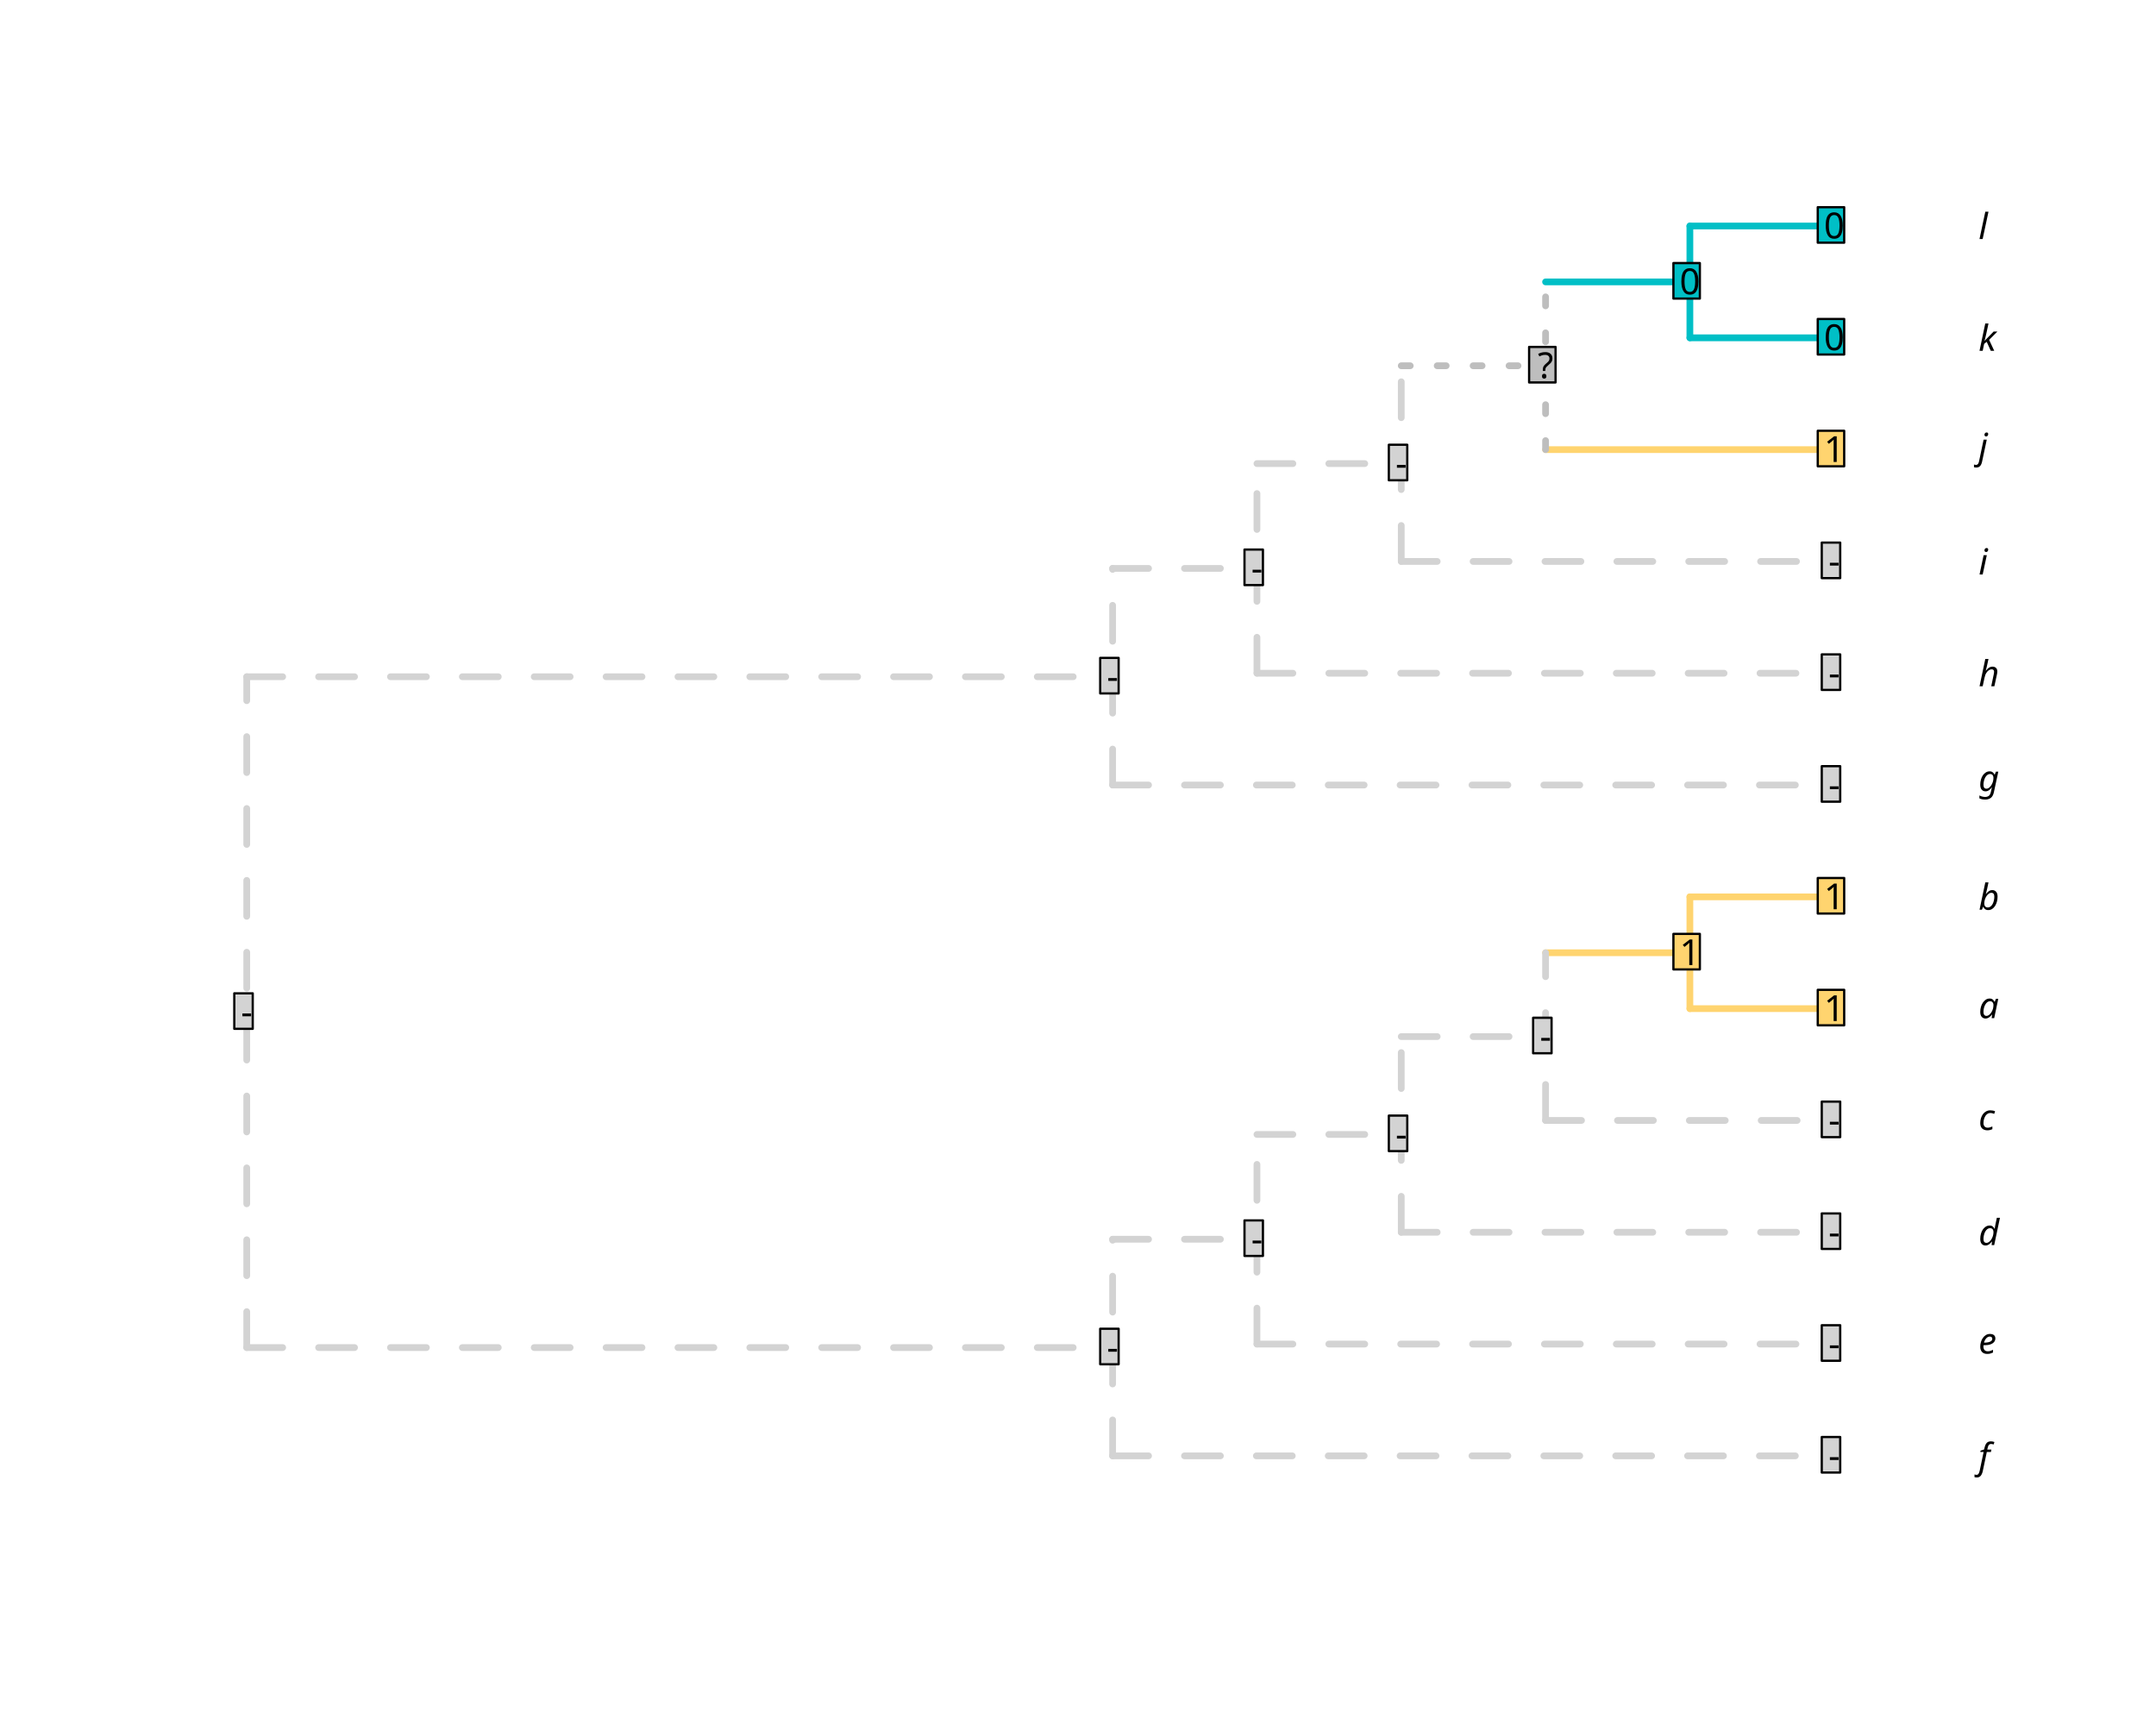
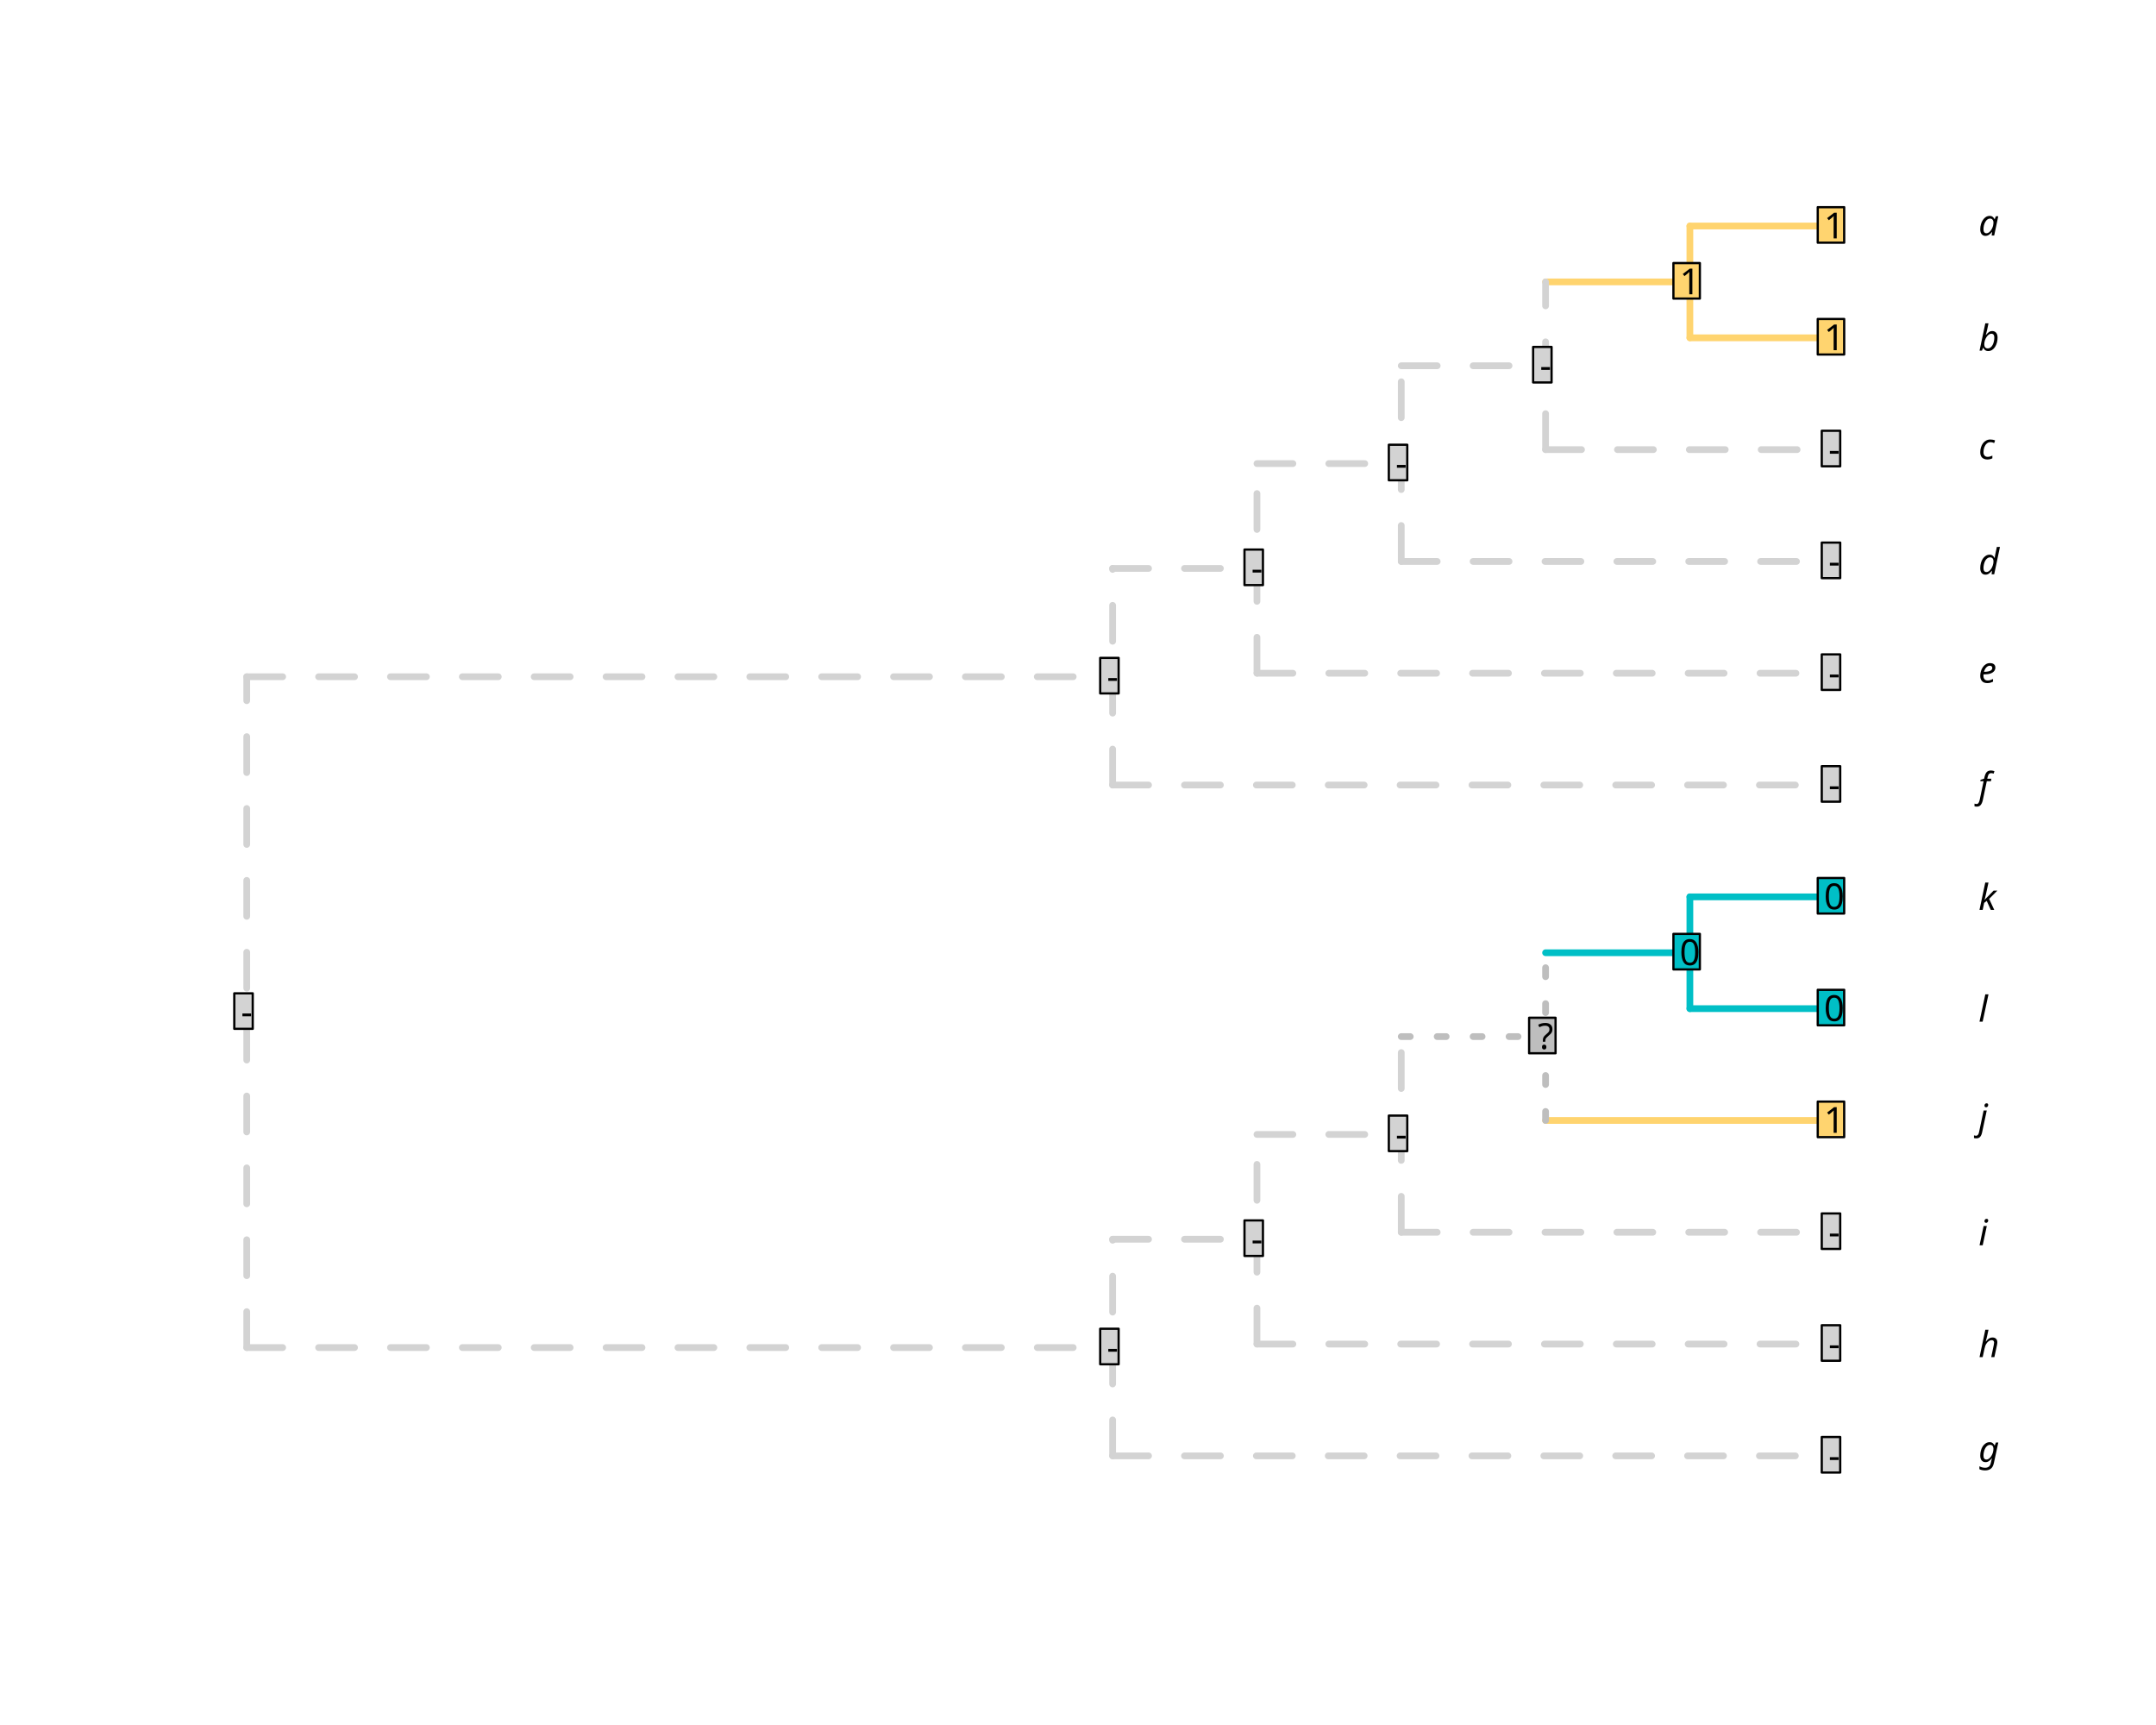
<svg xmlns="http://www.w3.org/2000/svg" class="svglite" data-engine-version="2.0" width="720.00pt" height="576.00pt" viewBox="0 0 720.00 576.00">
  <defs>
    <style type="text/css">
    .svglite line, .svglite polyline, .svglite polygon, .svglite path, .svglite rect, .svglite circle {
      fill: none;
      stroke: #000000;
      stroke-linecap: round;
      stroke-linejoin: round;
      stroke-miterlimit: 10.00;
    }
  </style>
  </defs>
  <rect width="100%" height="100%" style="stroke: none; fill: #FFFFFF;" />
  <defs>
    <clipPath id="cpMC4wMHw3MjAuMDB8MC4wMHw1NzYuMDA=">
      <rect x="0.00" y="0.00" width="720.00" height="576.00" />
    </clipPath>
  </defs>
  <g clip-path="url(#cpMC4wMHw3MjAuMDB8MC4wMHw1NzYuMDA=)">
</g>
  <defs>
    <clipPath id="cpNTkuMDR8Njg5Ljc2fDU5LjA0fDUwMi41Ng==">
      <rect x="59.04" y="59.04" width="630.72" height="443.52" />
    </clipPath>
  </defs>
  <g clip-path="url(#cpNTkuMDR8Njg5Ljc2fDU5LjA0fDUwMi41Ng==)">
    <line x1="82.40" y1="449.97" x2="371.56" y2="449.97" style="stroke-width: 2.25; stroke: #D3D3D3; stroke-dasharray: 12.00,12.00;" />
    <line x1="371.56" y1="486.13" x2="612.54" y2="486.13" style="stroke-width: 2.25; stroke: #D3D3D3; stroke-dasharray: 12.00,12.00;" />
    <line x1="371.56" y1="413.80" x2="419.76" y2="413.80" style="stroke-width: 2.25; stroke: #D3D3D3; stroke-dasharray: 12.00,12.00;" />
    <line x1="419.76" y1="448.80" x2="612.54" y2="448.80" style="stroke-width: 2.25; stroke: #D3D3D3; stroke-dasharray: 12.00,12.00;" />
    <line x1="419.76" y1="378.80" x2="467.95" y2="378.80" style="stroke-width: 2.25; stroke: #D3D3D3; stroke-dasharray: 12.00,12.00;" />
    <line x1="467.95" y1="411.47" x2="612.54" y2="411.47" style="stroke-width: 2.25; stroke: #D3D3D3; stroke-dasharray: 12.00,12.00;" />
-     <line x1="467.95" y1="346.13" x2="516.15" y2="346.13" style="stroke-width: 2.25; stroke: #D3D3D3; stroke-dasharray: 12.00,12.00;" />
-     <line x1="516.15" y1="374.13" x2="612.54" y2="374.13" style="stroke-width: 2.25; stroke: #D3D3D3; stroke-dasharray: 12.00,12.00;" />
-     <line x1="516.15" y1="318.13" x2="564.34" y2="318.13" style="stroke-width: 2.25; stroke: #FFD46F;" />
-     <line x1="564.34" y1="336.80" x2="612.54" y2="336.80" style="stroke-width: 2.25; stroke: #FFD46F;" />
-     <line x1="564.34" y1="299.47" x2="612.54" y2="299.47" style="stroke-width: 2.25; stroke: #FFD46F;" />
+     <line x1="467.95" y1="346.13" x2="516.15" y2="346.13" style="stroke-width: 2.25; stroke: #BEBEBE; stroke-dasharray: 3.00,9.00;" />
+     <line x1="516.15" y1="374.13" x2="612.54" y2="374.13" style="stroke-width: 2.25; stroke: #FFD46F;" />
+     <line x1="516.15" y1="318.13" x2="564.34" y2="318.13" style="stroke-width: 2.25; stroke: #00BFC6;" />
+     <line x1="564.34" y1="336.80" x2="612.54" y2="336.80" style="stroke-width: 2.25; stroke: #00BFC6;" />
+     <line x1="564.34" y1="299.47" x2="612.54" y2="299.47" style="stroke-width: 2.25; stroke: #00BFC6;" />
    <line x1="82.40" y1="225.97" x2="371.56" y2="225.97" style="stroke-width: 2.25; stroke: #D3D3D3; stroke-dasharray: 12.00,12.00;" />
    <line x1="371.56" y1="262.13" x2="612.54" y2="262.13" style="stroke-width: 2.25; stroke: #D3D3D3; stroke-dasharray: 12.00,12.00;" />
    <line x1="371.56" y1="189.80" x2="419.76" y2="189.80" style="stroke-width: 2.25; stroke: #D3D3D3; stroke-dasharray: 12.00,12.00;" />
    <line x1="419.76" y1="224.80" x2="612.54" y2="224.80" style="stroke-width: 2.25; stroke: #D3D3D3; stroke-dasharray: 12.00,12.00;" />
    <line x1="419.76" y1="154.80" x2="467.95" y2="154.80" style="stroke-width: 2.25; stroke: #D3D3D3; stroke-dasharray: 12.00,12.00;" />
    <line x1="467.95" y1="187.47" x2="612.54" y2="187.47" style="stroke-width: 2.25; stroke: #D3D3D3; stroke-dasharray: 12.00,12.00;" />
-     <line x1="467.95" y1="122.13" x2="516.15" y2="122.13" style="stroke-width: 2.25; stroke: #BEBEBE; stroke-dasharray: 3.00,9.00;" />
-     <line x1="516.15" y1="150.13" x2="612.54" y2="150.13" style="stroke-width: 2.25; stroke: #FFD46F;" />
-     <line x1="516.15" y1="94.13" x2="564.34" y2="94.13" style="stroke-width: 2.25; stroke: #00BFC6;" />
-     <line x1="564.34" y1="112.80" x2="612.54" y2="112.80" style="stroke-width: 2.25; stroke: #00BFC6;" />
-     <line x1="564.34" y1="75.47" x2="612.54" y2="75.47" style="stroke-width: 2.25; stroke: #00BFC6;" />
+     <line x1="467.95" y1="122.13" x2="516.15" y2="122.13" style="stroke-width: 2.25; stroke: #D3D3D3; stroke-dasharray: 12.00,12.00;" />
+     <line x1="516.15" y1="150.13" x2="612.54" y2="150.13" style="stroke-width: 2.25; stroke: #D3D3D3; stroke-dasharray: 12.00,12.00;" />
+     <line x1="516.15" y1="94.13" x2="564.34" y2="94.13" style="stroke-width: 2.25; stroke: #FFD46F;" />
+     <line x1="564.34" y1="112.80" x2="612.54" y2="112.80" style="stroke-width: 2.25; stroke: #FFD46F;" />
+     <line x1="564.34" y1="75.47" x2="612.54" y2="75.47" style="stroke-width: 2.25; stroke: #FFD46F;" />
    <line x1="82.40" y1="449.97" x2="82.40" y2="225.97" style="stroke-width: 2.25; stroke: #D3D3D3; stroke-dasharray: 12.00,12.00;" />
+     <line x1="371.56" y1="262.13" x2="371.56" y2="189.80" style="stroke-width: 2.25; stroke: #D3D3D3; stroke-dasharray: 12.00,12.00;" />
+     <line x1="419.76" y1="224.80" x2="419.76" y2="154.80" style="stroke-width: 2.25; stroke: #D3D3D3; stroke-dasharray: 12.00,12.00;" />
+     <line x1="467.95" y1="187.47" x2="467.95" y2="122.13" style="stroke-width: 2.25; stroke: #D3D3D3; stroke-dasharray: 12.00,12.00;" />
+     <line x1="516.15" y1="150.13" x2="516.15" y2="94.13" style="stroke-width: 2.25; stroke: #D3D3D3; stroke-dasharray: 12.00,12.00;" />
+     <line x1="564.34" y1="112.80" x2="564.34" y2="75.47" style="stroke-width: 2.25; stroke: #FFD46F;" />
    <line x1="371.56" y1="486.13" x2="371.56" y2="413.80" style="stroke-width: 2.25; stroke: #D3D3D3; stroke-dasharray: 12.00,12.00;" />
    <line x1="419.76" y1="448.80" x2="419.76" y2="378.80" style="stroke-width: 2.25; stroke: #D3D3D3; stroke-dasharray: 12.00,12.00;" />
    <line x1="467.95" y1="411.47" x2="467.95" y2="346.13" style="stroke-width: 2.25; stroke: #D3D3D3; stroke-dasharray: 12.00,12.00;" />
-     <line x1="516.15" y1="374.13" x2="516.15" y2="318.13" style="stroke-width: 2.25; stroke: #D3D3D3; stroke-dasharray: 12.00,12.00;" />
-     <line x1="564.34" y1="336.80" x2="564.34" y2="299.47" style="stroke-width: 2.25; stroke: #FFD46F;" />
-     <line x1="371.56" y1="262.13" x2="371.56" y2="189.80" style="stroke-width: 2.25; stroke: #D3D3D3; stroke-dasharray: 12.00,12.00;" />
-     <line x1="419.76" y1="224.80" x2="419.76" y2="154.80" style="stroke-width: 2.25; stroke: #D3D3D3; stroke-dasharray: 12.00,12.00;" />
-     <line x1="467.95" y1="187.47" x2="467.95" y2="122.13" style="stroke-width: 2.25; stroke: #D3D3D3; stroke-dasharray: 12.00,12.00;" />
-     <line x1="516.15" y1="150.13" x2="516.15" y2="94.13" style="stroke-width: 2.25; stroke: #BEBEBE; stroke-dasharray: 3.00,9.00;" />
-     <line x1="564.34" y1="112.80" x2="564.34" y2="75.47" style="stroke-width: 2.25; stroke: #00BFC6;" />
-     <text x="660.73" y="339.97" style="font-size: 12.00px; font-style: italic; font-family: sans;" textLength="6.67px" lengthAdjust="spacingAndGlyphs">a</text>
-     <text x="660.73" y="303.76" style="font-size: 12.00px; font-style: italic; font-family: sans;" textLength="6.67px" lengthAdjust="spacingAndGlyphs">b</text>
-     <text x="660.73" y="377.30" style="font-size: 12.00px; font-style: italic; font-family: sans;" textLength="6.00px" lengthAdjust="spacingAndGlyphs">c</text>
-     <text x="660.73" y="415.76" style="font-size: 12.00px; font-style: italic; font-family: sans;" textLength="6.67px" lengthAdjust="spacingAndGlyphs">d</text>
-     <text x="660.73" y="451.97" style="font-size: 12.00px; font-style: italic; font-family: sans;" textLength="6.67px" lengthAdjust="spacingAndGlyphs">e</text>
-     <text x="660.73" y="490.47" style="font-size: 12.00px; font-style: italic; font-family: sans;" textLength="3.33px" lengthAdjust="spacingAndGlyphs">f</text>
-     <text x="660.73" y="264.11" style="font-size: 12.00px; font-style: italic; font-family: sans;" textLength="6.67px" lengthAdjust="spacingAndGlyphs">g</text>
-     <text x="660.73" y="229.15" style="font-size: 12.00px; font-style: italic; font-family: sans;" textLength="6.67px" lengthAdjust="spacingAndGlyphs">h</text>
-     <text x="660.73" y="191.82" style="font-size: 12.00px; font-style: italic; font-family: sans;" textLength="2.66px" lengthAdjust="spacingAndGlyphs">i</text>
-     <text x="660.73" y="153.24" style="font-size: 12.00px; font-style: italic; font-family: sans;" textLength="2.66px" lengthAdjust="spacingAndGlyphs">j</text>
-     <text x="660.73" y="117.15" style="font-size: 12.00px; font-style: italic; font-family: sans;" textLength="6.00px" lengthAdjust="spacingAndGlyphs">k</text>
-     <text x="660.73" y="79.82" style="font-size: 12.00px; font-style: italic; font-family: sans;" textLength="2.66px" lengthAdjust="spacingAndGlyphs">l</text>
-     <rect x="607.04" y="330.51" width="8.83" height="11.86" style="stroke-width: 0.75; fill: #FFD46F;" />
-     <rect x="607.04" y="293.18" width="8.83" height="11.86" style="stroke-width: 0.75; fill: #FFD46F;" />
-     <rect x="608.38" y="367.84" width="6.16" height="11.86" style="stroke-width: 0.75; fill: #D3D3D3;" />
+     <line x1="516.15" y1="374.13" x2="516.15" y2="318.13" style="stroke-width: 2.25; stroke: #BEBEBE; stroke-dasharray: 3.00,9.00;" />
+     <line x1="564.34" y1="336.80" x2="564.34" y2="299.47" style="stroke-width: 2.25; stroke: #00BFC6;" />
+     <text x="660.73" y="78.64" style="font-size: 12.00px; font-style: italic; font-family: sans;" textLength="6.67px" lengthAdjust="spacingAndGlyphs">a</text>
+     <text x="660.73" y="117.09" style="font-size: 12.00px; font-style: italic; font-family: sans;" textLength="6.67px" lengthAdjust="spacingAndGlyphs">b</text>
+     <text x="660.73" y="153.30" style="font-size: 12.00px; font-style: italic; font-family: sans;" textLength="6.00px" lengthAdjust="spacingAndGlyphs">c</text>
+     <text x="660.73" y="191.76" style="font-size: 12.00px; font-style: italic; font-family: sans;" textLength="6.67px" lengthAdjust="spacingAndGlyphs">d</text>
+     <text x="660.73" y="227.97" style="font-size: 12.00px; font-style: italic; font-family: sans;" textLength="6.67px" lengthAdjust="spacingAndGlyphs">e</text>
+     <text x="660.73" y="266.47" style="font-size: 12.00px; font-style: italic; font-family: sans;" textLength="3.33px" lengthAdjust="spacingAndGlyphs">f</text>
+     <text x="660.73" y="488.11" style="font-size: 12.00px; font-style: italic; font-family: sans;" textLength="6.67px" lengthAdjust="spacingAndGlyphs">g</text>
+     <text x="660.73" y="453.15" style="font-size: 12.00px; font-style: italic; font-family: sans;" textLength="6.67px" lengthAdjust="spacingAndGlyphs">h</text>
+     <text x="660.73" y="415.82" style="font-size: 12.00px; font-style: italic; font-family: sans;" textLength="2.66px" lengthAdjust="spacingAndGlyphs">i</text>
+     <text x="660.73" y="377.24" style="font-size: 12.00px; font-style: italic; font-family: sans;" textLength="2.66px" lengthAdjust="spacingAndGlyphs">j</text>
+     <text x="660.73" y="303.82" style="font-size: 12.00px; font-style: italic; font-family: sans;" textLength="6.00px" lengthAdjust="spacingAndGlyphs">k</text>
+     <text x="660.73" y="341.15" style="font-size: 12.00px; font-style: italic; font-family: sans;" textLength="2.66px" lengthAdjust="spacingAndGlyphs">l</text>
+     <rect x="607.04" y="69.18" width="8.83" height="11.86" style="stroke-width: 0.75; fill: #FFD46F;" />
+     <rect x="607.04" y="106.51" width="8.83" height="11.86" style="stroke-width: 0.75; fill: #FFD46F;" />
+     <rect x="608.38" y="143.84" width="6.16" height="11.86" style="stroke-width: 0.75; fill: #D3D3D3;" />
+     <rect x="608.38" y="181.18" width="6.16" height="11.86" style="stroke-width: 0.75; fill: #D3D3D3;" />
+     <rect x="608.38" y="218.51" width="6.16" height="11.86" style="stroke-width: 0.75; fill: #D3D3D3;" />
+     <rect x="608.38" y="255.84" width="6.16" height="11.86" style="stroke-width: 0.75; fill: #D3D3D3;" />
+     <rect x="608.38" y="479.84" width="6.16" height="11.86" style="stroke-width: 0.75; fill: #D3D3D3;" />
+     <rect x="608.38" y="442.51" width="6.16" height="11.86" style="stroke-width: 0.75; fill: #D3D3D3;" />
    <rect x="608.38" y="405.18" width="6.16" height="11.86" style="stroke-width: 0.75; fill: #D3D3D3;" />
-     <rect x="608.38" y="442.51" width="6.16" height="11.86" style="stroke-width: 0.75; fill: #D3D3D3;" />
-     <rect x="608.38" y="479.84" width="6.16" height="11.86" style="stroke-width: 0.75; fill: #D3D3D3;" />
-     <rect x="608.38" y="255.84" width="6.16" height="11.86" style="stroke-width: 0.75; fill: #D3D3D3;" />
-     <rect x="608.38" y="218.51" width="6.16" height="11.86" style="stroke-width: 0.75; fill: #D3D3D3;" />
-     <rect x="608.38" y="181.18" width="6.16" height="11.86" style="stroke-width: 0.75; fill: #D3D3D3;" />
-     <rect x="607.04" y="143.84" width="8.83" height="11.86" style="stroke-width: 0.75; fill: #FFD46F;" />
-     <rect x="607.04" y="106.51" width="8.83" height="11.86" style="stroke-width: 0.75; fill: #00BFC6;" />
-     <rect x="607.04" y="69.18" width="8.83" height="11.86" style="stroke-width: 0.75; fill: #00BFC6;" />
+     <rect x="607.04" y="367.84" width="8.83" height="11.86" style="stroke-width: 0.75; fill: #FFD46F;" />
+     <rect x="607.04" y="293.18" width="8.83" height="11.86" style="stroke-width: 0.75; fill: #00BFC6;" />
+     <rect x="607.04" y="330.51" width="8.83" height="11.86" style="stroke-width: 0.75; fill: #00BFC6;" />
    <rect x="78.24" y="331.68" width="6.16" height="11.86" style="stroke-width: 0.75; fill: #D3D3D3;" />
+     <rect x="367.41" y="219.68" width="6.16" height="11.86" style="stroke-width: 0.75; fill: #D3D3D3;" />
+     <rect x="415.60" y="183.51" width="6.16" height="11.86" style="stroke-width: 0.75; fill: #D3D3D3;" />
+     <rect x="463.80" y="148.51" width="6.16" height="11.86" style="stroke-width: 0.75; fill: #D3D3D3;" />
+     <rect x="511.99" y="115.84" width="6.16" height="11.86" style="stroke-width: 0.75; fill: #D3D3D3;" />
+     <rect x="558.84" y="87.84" width="8.83" height="11.86" style="stroke-width: 0.75; fill: #FFD46F;" />
    <rect x="367.41" y="443.68" width="6.16" height="11.86" style="stroke-width: 0.75; fill: #D3D3D3;" />
    <rect x="415.60" y="407.51" width="6.16" height="11.86" style="stroke-width: 0.75; fill: #D3D3D3;" />
    <rect x="463.80" y="372.51" width="6.16" height="11.86" style="stroke-width: 0.75; fill: #D3D3D3;" />
-     <rect x="511.99" y="339.84" width="6.16" height="11.86" style="stroke-width: 0.75; fill: #D3D3D3;" />
-     <rect x="558.84" y="311.84" width="8.83" height="11.86" style="stroke-width: 0.75; fill: #FFD46F;" />
-     <rect x="367.41" y="219.68" width="6.16" height="11.86" style="stroke-width: 0.75; fill: #D3D3D3;" />
-     <rect x="415.60" y="183.51" width="6.16" height="11.86" style="stroke-width: 0.75; fill: #D3D3D3;" />
-     <rect x="463.80" y="148.51" width="6.16" height="11.86" style="stroke-width: 0.75; fill: #D3D3D3;" />
-     <rect x="510.65" y="115.84" width="8.83" height="11.86" style="stroke-width: 0.75; fill: #BEBEBE;" />
-     <rect x="558.84" y="87.84" width="8.83" height="11.86" style="stroke-width: 0.75; fill: #00BFC6;" />
-     <text x="612.54" y="340.93" text-anchor="middle" style="font-size: 12.00px; font-family: sans;" textLength="6.67px" lengthAdjust="spacingAndGlyphs">1</text>
-     <text x="612.54" y="303.60" text-anchor="middle" style="font-size: 12.00px; font-family: sans;" textLength="6.67px" lengthAdjust="spacingAndGlyphs">1</text>
-     <text x="612.54" y="378.26" text-anchor="middle" style="font-size: 12.00px; font-family: sans;" textLength="4.00px" lengthAdjust="spacingAndGlyphs">-</text>
+     <rect x="510.65" y="339.84" width="8.83" height="11.86" style="stroke-width: 0.75; fill: #BEBEBE;" />
+     <rect x="558.84" y="311.84" width="8.83" height="11.86" style="stroke-width: 0.75; fill: #00BFC6;" />
+     <text x="612.54" y="79.60" text-anchor="middle" style="font-size: 12.00px; font-family: sans;" textLength="6.67px" lengthAdjust="spacingAndGlyphs">1</text>
+     <text x="612.54" y="116.93" text-anchor="middle" style="font-size: 12.00px; font-family: sans;" textLength="6.67px" lengthAdjust="spacingAndGlyphs">1</text>
+     <text x="612.54" y="154.26" text-anchor="middle" style="font-size: 12.00px; font-family: sans;" textLength="4.00px" lengthAdjust="spacingAndGlyphs">-</text>
+     <text x="612.54" y="191.60" text-anchor="middle" style="font-size: 12.00px; font-family: sans;" textLength="4.00px" lengthAdjust="spacingAndGlyphs">-</text>
+     <text x="612.54" y="228.93" text-anchor="middle" style="font-size: 12.00px; font-family: sans;" textLength="4.00px" lengthAdjust="spacingAndGlyphs">-</text>
+     <text x="612.54" y="266.26" text-anchor="middle" style="font-size: 12.00px; font-family: sans;" textLength="4.00px" lengthAdjust="spacingAndGlyphs">-</text>
+     <text x="612.54" y="490.26" text-anchor="middle" style="font-size: 12.00px; font-family: sans;" textLength="4.00px" lengthAdjust="spacingAndGlyphs">-</text>
+     <text x="612.54" y="452.93" text-anchor="middle" style="font-size: 12.00px; font-family: sans;" textLength="4.00px" lengthAdjust="spacingAndGlyphs">-</text>
    <text x="612.54" y="415.60" text-anchor="middle" style="font-size: 12.00px; font-family: sans;" textLength="4.00px" lengthAdjust="spacingAndGlyphs">-</text>
-     <text x="612.54" y="452.93" text-anchor="middle" style="font-size: 12.00px; font-family: sans;" textLength="4.00px" lengthAdjust="spacingAndGlyphs">-</text>
-     <text x="612.54" y="490.26" text-anchor="middle" style="font-size: 12.00px; font-family: sans;" textLength="4.00px" lengthAdjust="spacingAndGlyphs">-</text>
-     <text x="612.54" y="266.26" text-anchor="middle" style="font-size: 12.00px; font-family: sans;" textLength="4.00px" lengthAdjust="spacingAndGlyphs">-</text>
-     <text x="612.54" y="228.93" text-anchor="middle" style="font-size: 12.00px; font-family: sans;" textLength="4.00px" lengthAdjust="spacingAndGlyphs">-</text>
-     <text x="612.54" y="191.60" text-anchor="middle" style="font-size: 12.00px; font-family: sans;" textLength="4.00px" lengthAdjust="spacingAndGlyphs">-</text>
-     <text x="612.54" y="154.26" text-anchor="middle" style="font-size: 12.00px; font-family: sans;" textLength="6.67px" lengthAdjust="spacingAndGlyphs">1</text>
-     <text x="612.54" y="116.93" text-anchor="middle" style="font-size: 12.00px; font-family: sans;" textLength="6.67px" lengthAdjust="spacingAndGlyphs">0</text>
-     <text x="612.54" y="79.60" text-anchor="middle" style="font-size: 12.00px; font-family: sans;" textLength="6.67px" lengthAdjust="spacingAndGlyphs">0</text>
+     <text x="612.54" y="378.26" text-anchor="middle" style="font-size: 12.00px; font-family: sans;" textLength="6.67px" lengthAdjust="spacingAndGlyphs">1</text>
+     <text x="612.54" y="303.60" text-anchor="middle" style="font-size: 12.00px; font-family: sans;" textLength="6.67px" lengthAdjust="spacingAndGlyphs">0</text>
+     <text x="612.54" y="340.93" text-anchor="middle" style="font-size: 12.00px; font-family: sans;" textLength="6.67px" lengthAdjust="spacingAndGlyphs">0</text>
    <text x="82.40" y="342.10" text-anchor="middle" style="font-size: 12.00px; font-family: sans;" textLength="4.00px" lengthAdjust="spacingAndGlyphs">-</text>
+     <text x="371.56" y="230.10" text-anchor="middle" style="font-size: 12.00px; font-family: sans;" textLength="4.00px" lengthAdjust="spacingAndGlyphs">-</text>
+     <text x="419.76" y="193.93" text-anchor="middle" style="font-size: 12.00px; font-family: sans;" textLength="4.00px" lengthAdjust="spacingAndGlyphs">-</text>
+     <text x="467.95" y="158.93" text-anchor="middle" style="font-size: 12.00px; font-family: sans;" textLength="4.00px" lengthAdjust="spacingAndGlyphs">-</text>
+     <text x="516.15" y="126.26" text-anchor="middle" style="font-size: 12.00px; font-family: sans;" textLength="4.00px" lengthAdjust="spacingAndGlyphs">-</text>
+     <text x="564.34" y="98.26" text-anchor="middle" style="font-size: 12.00px; font-family: sans;" textLength="6.67px" lengthAdjust="spacingAndGlyphs">1</text>
    <text x="371.56" y="454.10" text-anchor="middle" style="font-size: 12.00px; font-family: sans;" textLength="4.00px" lengthAdjust="spacingAndGlyphs">-</text>
    <text x="419.76" y="417.93" text-anchor="middle" style="font-size: 12.00px; font-family: sans;" textLength="4.00px" lengthAdjust="spacingAndGlyphs">-</text>
    <text x="467.95" y="382.93" text-anchor="middle" style="font-size: 12.00px; font-family: sans;" textLength="4.00px" lengthAdjust="spacingAndGlyphs">-</text>
-     <text x="516.15" y="350.26" text-anchor="middle" style="font-size: 12.00px; font-family: sans;" textLength="4.00px" lengthAdjust="spacingAndGlyphs">-</text>
-     <text x="564.34" y="322.26" text-anchor="middle" style="font-size: 12.00px; font-family: sans;" textLength="6.67px" lengthAdjust="spacingAndGlyphs">1</text>
-     <text x="371.56" y="230.10" text-anchor="middle" style="font-size: 12.00px; font-family: sans;" textLength="4.00px" lengthAdjust="spacingAndGlyphs">-</text>
-     <text x="419.76" y="193.93" text-anchor="middle" style="font-size: 12.00px; font-family: sans;" textLength="4.00px" lengthAdjust="spacingAndGlyphs">-</text>
-     <text x="467.95" y="158.93" text-anchor="middle" style="font-size: 12.00px; font-family: sans;" textLength="4.00px" lengthAdjust="spacingAndGlyphs">-</text>
-     <text x="516.15" y="126.26" text-anchor="middle" style="font-size: 12.00px; font-family: sans;" textLength="6.67px" lengthAdjust="spacingAndGlyphs">?</text>
-     <text x="564.34" y="98.26" text-anchor="middle" style="font-size: 12.00px; font-family: sans;" textLength="6.67px" lengthAdjust="spacingAndGlyphs">0</text>
+     <text x="516.15" y="350.26" text-anchor="middle" style="font-size: 12.00px; font-family: sans;" textLength="6.67px" lengthAdjust="spacingAndGlyphs">?</text>
+     <text x="564.34" y="322.26" text-anchor="middle" style="font-size: 12.00px; font-family: sans;" textLength="6.67px" lengthAdjust="spacingAndGlyphs">0</text>
  </g>
</svg>
